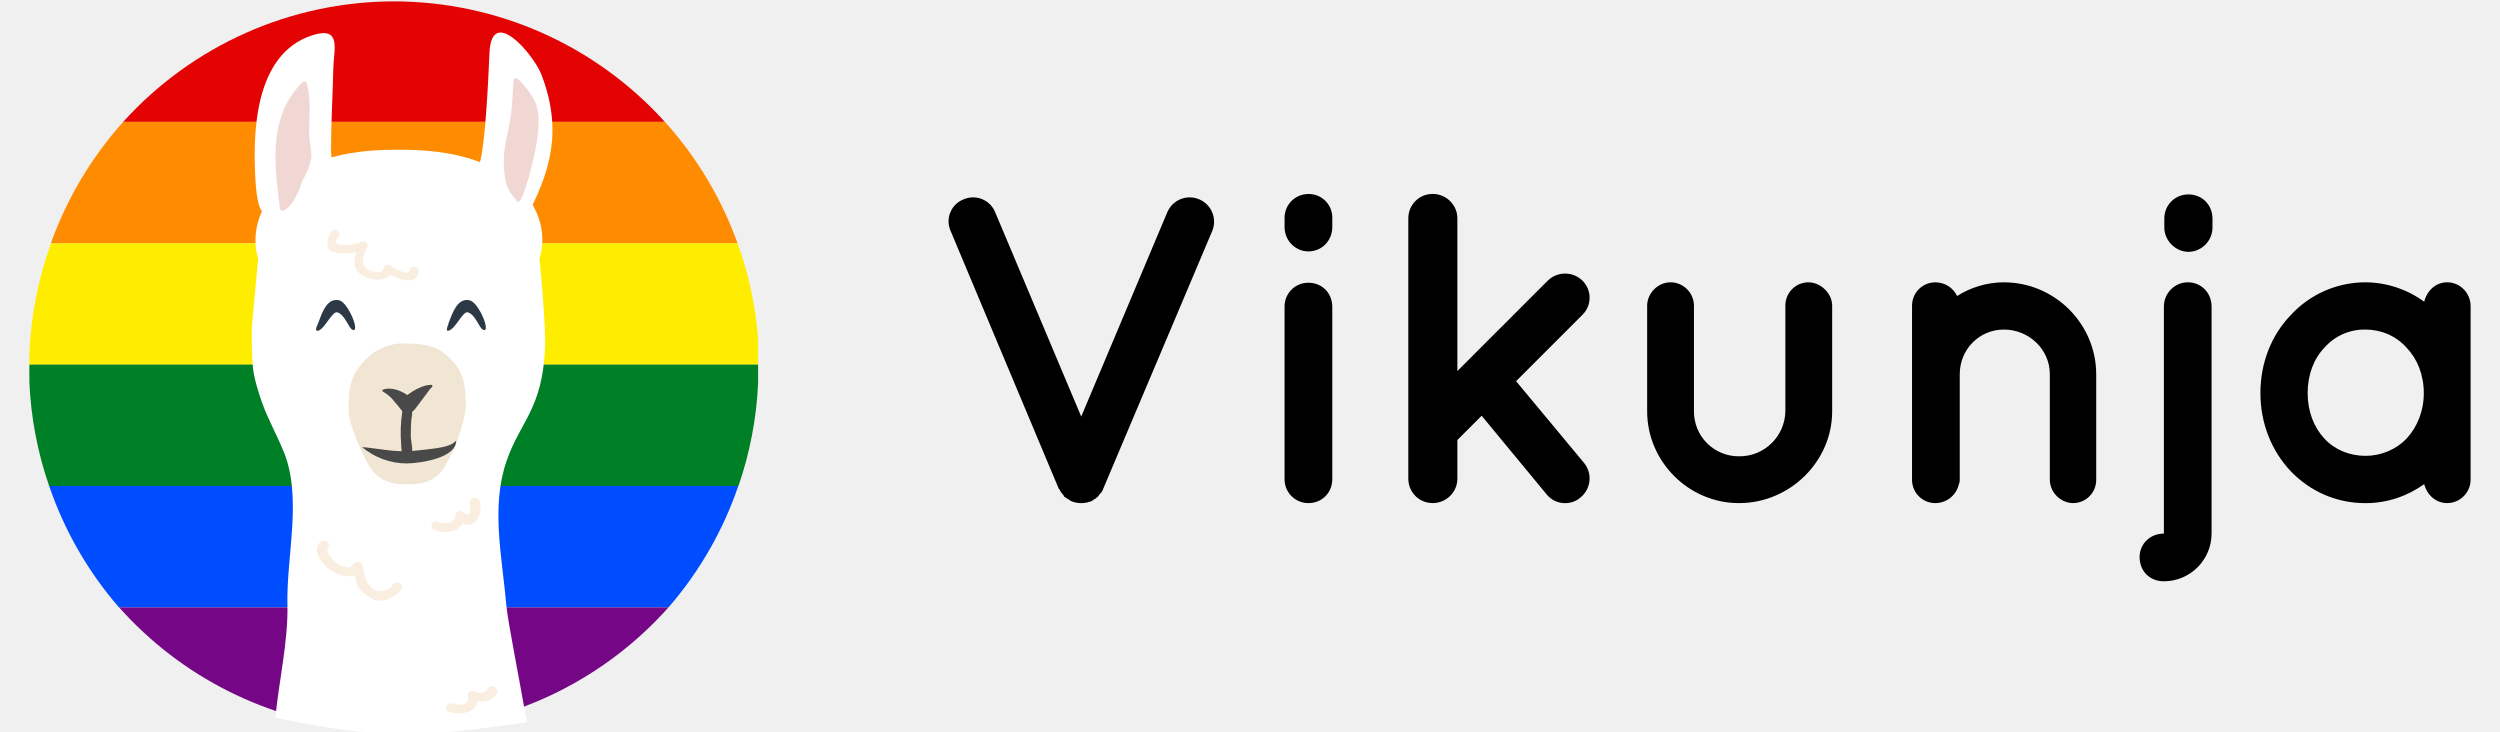
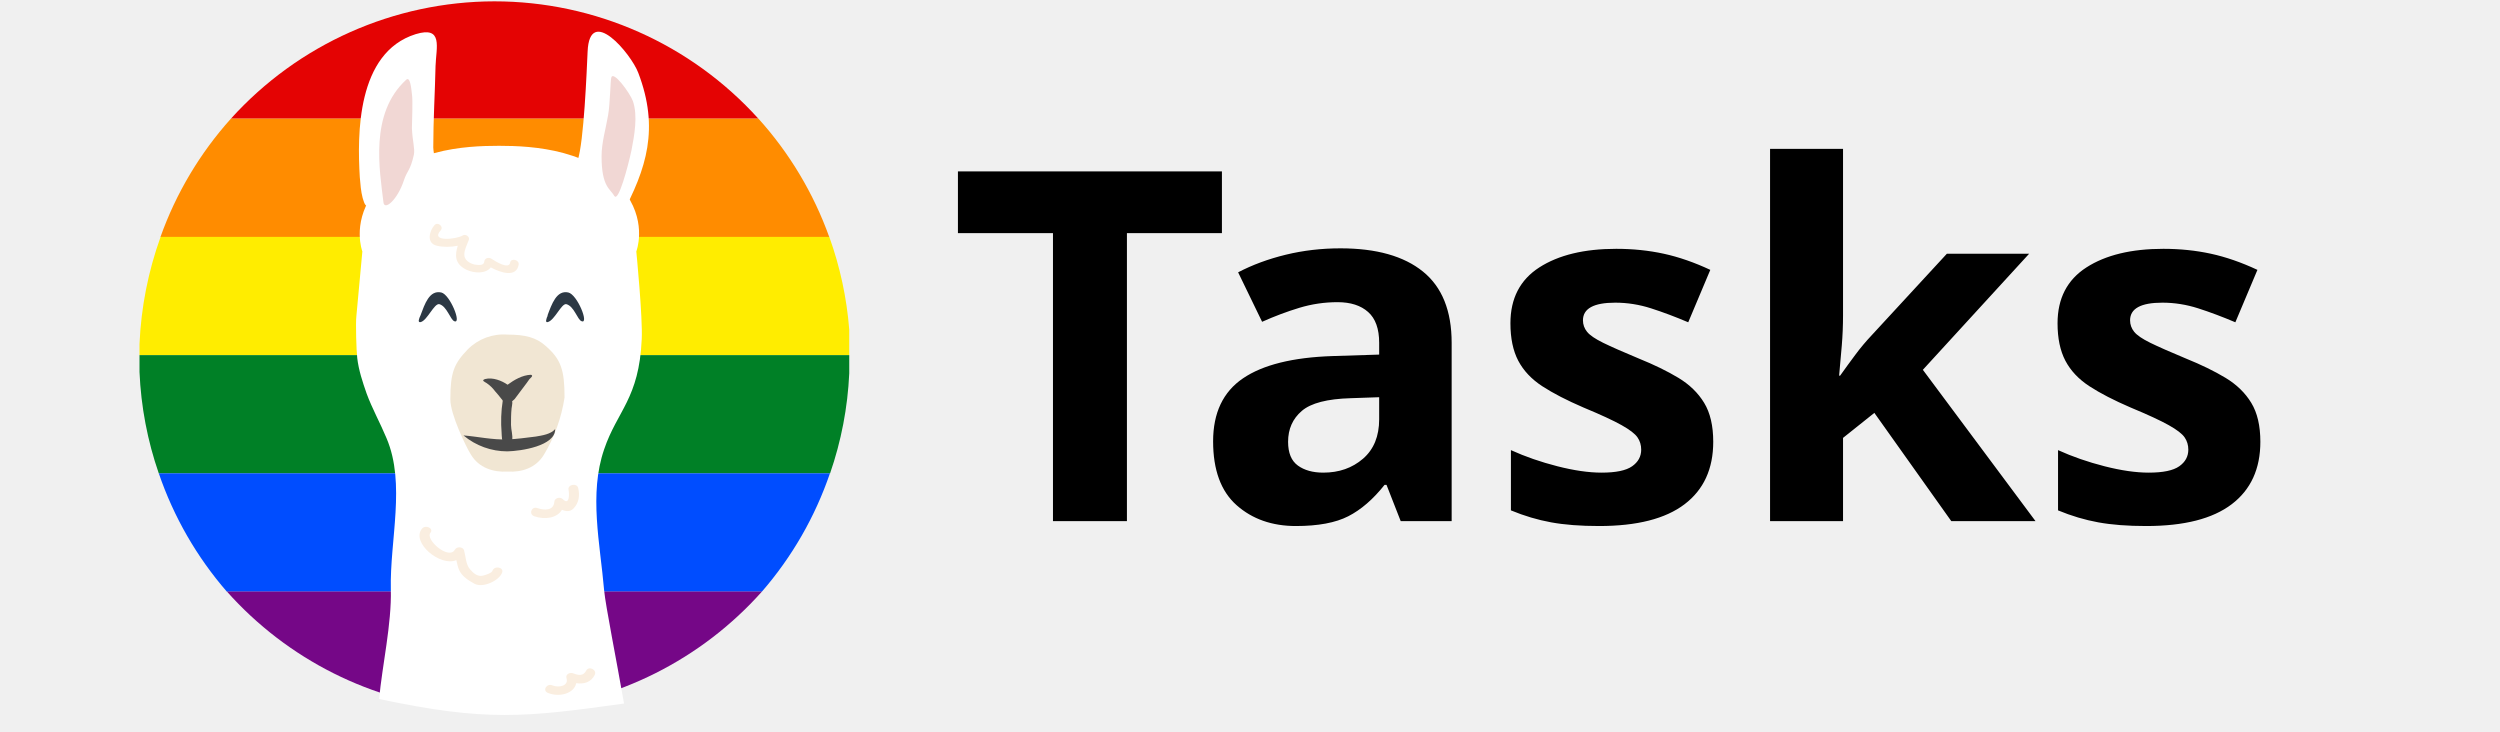
- <svg xmlns="http://www.w3.org/2000/svg" role="img" viewBox="0 0 855 250.3" width="855" height="250.3" xml:space="preserve">
+ <svg xmlns="http://www.w3.org/2000/svg" role="img" viewBox="0 0 800 257" width="855" height="250.3" xml:space="preserve">
  <path style="fill:#e40303;fill-opacity:1;fill-rule:evenodd;stroke-width:.236" d="M134.645.47a124.97 125 0 0 0-92.509 41.206h185.235A124.97 125 0 0 0 134.645.471Z" />
  <path style="fill:#ff8c00;fill-opacity:1;fill-rule:evenodd;stroke-width:.236" d="M42.136 41.676A124.923 125 0 0 0 17.4 83.221h234.85a124.923 125 0 0 0-24.852-41.545Z" />
  <path style="fill:#ffed00;fill-opacity:1;fill-rule:evenodd;stroke-width:.236" d="M17.451 83.187a125 126 0 0 0-7.406 37.572v3.975h249.223v-9.04a125 125 0 0 0-7-32.507z" />
  <path style="fill:#008026;fill-opacity:1;fill-rule:evenodd;stroke-width:.236" d="M10.045 124.699v5.947a125.004 125 0 0 0 6.772 35.6h235.72a125.004 125 0 0 0 6.738-35.116v-6.43z" />
  <path style="fill:#004dff;fill-opacity:1;fill-rule:evenodd;stroke-width:.236" d="M16.817 166.212a125 125 0 0 0 23.899 41.545h187.883a125 125 0 0 0 23.896-41.545z" />
  <path style="fill:#750787;fill-opacity:1;fill-rule:evenodd;stroke-width:.236" d="M40.74 207.723a125.363 125 0 0 0 82.8 41.547h22.275a125.363 125 0 0 0 82.802-41.547z" />
  <path fill="#fff" d="M173.2 157.8c4.6-13.6 12.3-17.8 13.2-38.7.4-7.4-1.9-30.8-1.9-30.8s3.7-9.4-3.3-19.8c-10.9-16.2-33.2-17.3-44.9-17.3-11.7 0-33.8 1-44.6 17.3-7 10.4-3.4 19.8-3.4 19.8L86.2 111c-.3 2.5 0 12.3.3 14.7.5 4.3 1.9 8.5 3.3 12.5 1.9 5.2 4.8 10.4 7 15.7 6.8 16 1.1 35.8 1.5 53.1.3 12.2-3.014 26.556-4.114 38.456 37.653 7.978 51.151 6.453 86 1.59-2.6-15-6.486-34.346-6.986-39.746-1.4-16.4-5.4-33.8 0-49.5" />
  <path fill="#fff" d="M87.4 62.2c.2 2.5.4 5 1 7.3.3.8.6 2.6 1.6 2.9 1.1.3 3.3-1.1 4.2-1.7l4.7-3.6 3.1-2.2a25.9 25.9 0 0 0 5.6-6.7c.7-1 4.8-1.7 5.5-2.7.7-1 .1-2.4.1-3.7 0-9.7.6-19.2.8-28.6.2-6.5 2.8-14.2-7-11.2-20.7 6.5-20.5 35.3-19.6 50.2m91.7 13.6-.8-.7a27 27 0 0 1-3.3-2.7l-3.6-3.8-3.3-3.3-1.9-2.4-.7-1.4c-.3-.6-5.2-1.3-4.7-2 .8-1 2.7-2 3.1-3.2 2.2-6.3 3.2-31.7 3.5-38.2.7-16.6 15.3.8 17.8 7.5 7.4 19.4 3 33.6-6 50.2" />
  <path fill="#f1e6d3" d="M159.3 139.6c0-9.6-1.2-13.4-6.6-18.1-3.3-3-7.2-4-13.4-4a17.7 17.7 0 0 0-14 5.2c-4.8 5-6.1 8-6.1 17.6 0 5.2 5.5 16.6 7.2 19.3 2.8 4.7 7.9 6.3 12.9 6 5 .3 10-1.3 12.8-6a55 55 0 0 0 7.2-20" />
  <path fill="#f1d7d4" d="M95.7 71c-1.3-11.1-5-31.1 8-43 1.4-1.3 1.8 3.2 2 5 .4 2.4 0 9.5 0 12 .2 4.7 1.1 7.1.7 9.3-1.3 5.8-2.3 5.4-3.5 9-2.3 7-6.9 10.8-7.2 7.7m81.1-2.2c1.4 2.4 4.8-10.4 6-16 1-5.2 2.3-12.1.5-17.3-1-2.8-7-11-7.6-8.2-.3 1-.4 9.2-1.1 13.1-.8 4.8-2.3 9.6-2.3 14.5 0 11 3.2 11.4 4.5 14" />
  <path fill="#faeee0" d="M134 200.4c-.2.8-2.4 1.5-3.2 1.7-2 .6-3.6-.9-4.7-2.2-1.5-1.7-1.5-4.6-2.1-6.7-.4-1.2-2.5-1.4-3.2-.2-2.1 3.8-10.5-3.5-8.6-5.9 1.3-1.6-1.8-3-3-1.4-3.8 4.7 6.3 13.4 12.1 11 .3 1.2.5 2.4 1 3.5 1 2.2 3.2 3.6 5.4 4.8 3 1.6 8.8-1.2 9.7-4 .6-1.8-2.7-2.5-3.4-.6m26.7-28.4c.3 1.3.4 5.7-2 3.3-1-1-3-.4-3 1-.3 3-3.3 3-6 2.1-2-.7-3.1 2.2-1 2.9 3.8 1.3 8 .6 9.7-2.3 1.3.6 2.8.8 4-.4 2-2 2.3-4.7 1.7-7.2-.4-1.9-3.8-1.3-3.4.6m6.2 63.5c-1 1.9-2.6 1.7-4.4 1-1.3-.6-3 .3-2.5 1.7.8 2.6-2.6 3.4-4.9 2.5-2-.9-3.7 1.7-1.7 2.6 4.1 1.7 9.3.2 10-3.4 2.7.4 5.2-.3 6.5-2.9.9-1.8-2.1-3.3-3-1.5M140.2 92.2c-.4 2.6-5.3-.5-6.5-1.3-1-.7-2.5-.3-2.6 1-.2 1.6-2.4 1.1-3.4 1-2-.5-3.6-1.7-3.6-3.5 0-1.7 1-3.6 1.6-5.2.4-1-1.1-2.2-2.2-1.5-2 1.3-11.5 2.4-7.7-1.8 1.2-1.3-1-3.2-2.2-1.8-1.7 1.9-3 6.3.9 7.2 2 .5 4.9.5 7.3 0-1 3.2-1.2 6.3 3 8.4 3 1.4 6.9 1.4 8.6-.8 3.5 1.9 9 3.7 9.8-1 .2-1.7-2.7-2.4-3-.7" />
  <path fill="#494949" d="M123.8 152.9c5 .4 10.2 1.6 15.4 1.4 3.3-.1 6.7-.6 10-1 2.3-.4 5.2-.8 6.8-2.6.1 5.9-12 7.7-16.8 7.8a24 24 0 0 1-15.4-5.6" />
  <path fill="#494949" d="M137.6 140.7c-.6 3.7-.7 7.6-.4 11.3.1 1-.1 3.4 1.2 3.9 1 .4 2.4-.4 2.5-1.4.3-1.6-.4-3.6-.4-5.3 0-1.9 0-3.8.2-5.8.1-1.1.8-2.7-.6-3.5-1-.6-2.3-.3-2.5.8" />
  <path fill="#494949" d="M147.5 131.6c-3 .1-5.9 1.8-8.2 3.5-2-1.4-5.2-2.7-7.9-2-1.5.5-.1 1 .5 1.4 1.2.8 2.2 1.8 3.1 3 1.4 1.5 2.6 3.3 4 4.8 1-.7 2-1.4 2.8-2.2l4.2-5.6 1-1.4c.4-.4 1.5-1.2.5-1.5" />
  <path fill="#2c3844" d="M108.7 110.8c1.5-4 3.1-9 7.3-8.1 3.1.7 7.3 11.2 4.6 10.1-1.4-.5-2.6-5.3-5.3-6-1.8-.3-4.2 5.7-6.5 6.3-1.2.3-.6-1.3-.1-2.3m44.6 0c1.5-4 3.2-9 7.3-8.1 3.2.7 7.4 11.2 4.7 10.1-1.5-.5-2.6-5.3-5.4-6-1.7-.3-4.1 5.7-6.5 6.3-1 .3-.5-1.3 0-2.3" />
-   <g style="line-height:1.25" word-spacing="0">
-     <path d="M3302.3-1549.4c3.4 2.3 8.1 5.8 10.4 7h1.2s1.2 0 1.2 1.1c2.3 0 7 1.2 9.3 2.4h2.3c3.5 1.1 8.1 1.1 11.6 1.1s7 0 11.7-1.1h2.3c3.5-1.2 5.8-2.4 9.3-2.4 1.1-1.1 1.1-1.1 2.3-1.1 3.5-1.2 7-4.7 9.3-5.8l2.3-1.2c2.4-2.3 4.7-3.5 7-5.8 1.2-1.2 1.2-1.2 2.4-3.5 1.1-2.3 4.6-4.7 5.8-7 1.1 0 1.1 0 1.1-1.2 2.4-2.3 3.5-7 4.7-9.3l287.3-679.4a63.9 63.9 0 0 0-34.9-82.6 64 64 0 0 0-83.7 33.8l-226.9 538.6-226.8-538.6a62.7 62.7 0 0 0-82.6-33.8 62 62 0 0 0-35 82.6l285 679.4c2.4 2.4 4.7 7 5.9 9.3 0 1.2 1.2 1.2 1.2 1.2 1.1 2.3 3.5 4.7 5.8 7 0 2.3 1.1 2.3 1.1 3.5 3.5 2.3 5.9 3.5 8.2 5.8h1.2zm634.5-568.9a62.1 62.1 0 0 0-62.8 64v453.7c0 35 28 62.8 62.8 62.8 36.1 0 62.9-27.9 62.9-62.8v-453.7c0-37.2-26.8-64-62.9-64zm62.9-171a61.8 61.8 0 0 0-62.9-62.8c-34.9 0-62.8 27.9-62.8 62.8v24.4c0 35 28 64 62.8 64 36.1 0 62.9-29 62.9-64zm264.3 751.5c36.1 0 65.2-29 65.2-64V-1704l64-64 171 207a61.7 61.7 0 0 0 48.9 23.3c14 0 29-4.6 40.7-15.1a64.5 64.5 0 0 0 9.3-90.7L4483.9-1859l174.5-174.5a63.2 63.2 0 0 0 0-90.7 65.3 65.3 0 0 0-90.7 0l-238.5 238.5v-402.6c0-34.9-29-64-65.2-64-36 0-64 29.1-64 64v686.4c0 35 28 64 64 64zm1052.6-242v-278c0-32.6-30.2-61.7-62.8-61.7a61 61 0 0 0-60.5 61.7v278a120.7 120.7 0 0 1-122.1 118.7 117.7 117.7 0 0 1-118.7-118.7v-278a62 62 0 0 0-61.6-61.7c-33.8 0-61.7 29.1-61.7 61.7v278c0 132.7 109.3 242 242 242 133.8 0 245.4-109.3 245.4-242zm452.4-339.7c-45.3 0-88.4 14-123.3 36.1a63 63 0 0 0-57-36c-34.9 0-61.7 27.9-61.7 61.6v458.3a61.3 61.3 0 0 0 61.7 61.7 63.6 63.6 0 0 0 61.7-50c2.3-4.7 2.3-8.1 2.3-11.6v-278c0-65.2 51.2-117.6 116.3-117.6 66.3 0 121 52.4 121 117.5v278c0 33.8 29.1 61.7 61.7 61.7a61 61 0 0 0 60.5-61.6v-278c0-131.5-108.2-242-243.2-242zm486.6-80.2a64.3 64.3 0 0 0 62.9-64v-23.3c0-37.2-28-64-62.9-64a63 63 0 0 0-64 64v23.3c0 33.7 29.1 64 64 64zm-65.1 867.8c69.8 0 125.6-57 125.6-125.6v-598c0-36-26.7-64-62.8-64-33.7 0-62.8 28-62.8 64v598c-37.2 0-64 28-64 61.7 0 37.2 26.8 64 64 64zm808-724.7c0-35-28-62.9-61.7-62.9-30.2 0-53.5 22.1-60.5 51.2a265.2 265.2 0 0 0-154.7-51.2 268 268 0 0 0-197.8 87.3c-50 52.3-79 124.5-79 204.7 0 79.2 29 151.3 79 204.8 50 52.4 118.7 85 197.8 85 58.2 0 110.5-18.7 154.7-50.1 7 28 30.3 50 60.5 50a62 62 0 0 0 61.7-61.6v-228zm-168.7 349c-28 29-67.5 45.3-108.2 45.3-41.9 0-81.4-16.2-108.2-45.3-28-30.3-44.2-72.2-44.2-119.9 0-48.8 16.3-90.7 44.2-119.8a140.3 140.3 0 0 1 108.2-47.7c40.7 0 80.3 16.3 108.2 47.7 28 29.1 45.4 71 45.4 119.8 0 47.7-17.5 89.6-45.4 119.9z" style="-inkscape-font-specification:'Quicksand Bold'" transform="translate(-63.6 371.7) scale(.12982)" fill="CurrentColor" font-family="Quicksand" font-size="1163.4" font-weight="700" letter-spacing="0" />
-   </g>
+   <text x="294" y="183" fill="currentColor" font-family="Quicksand, sans-serif" font-weight="600" font-size="172">Tasks</text>
</svg>
